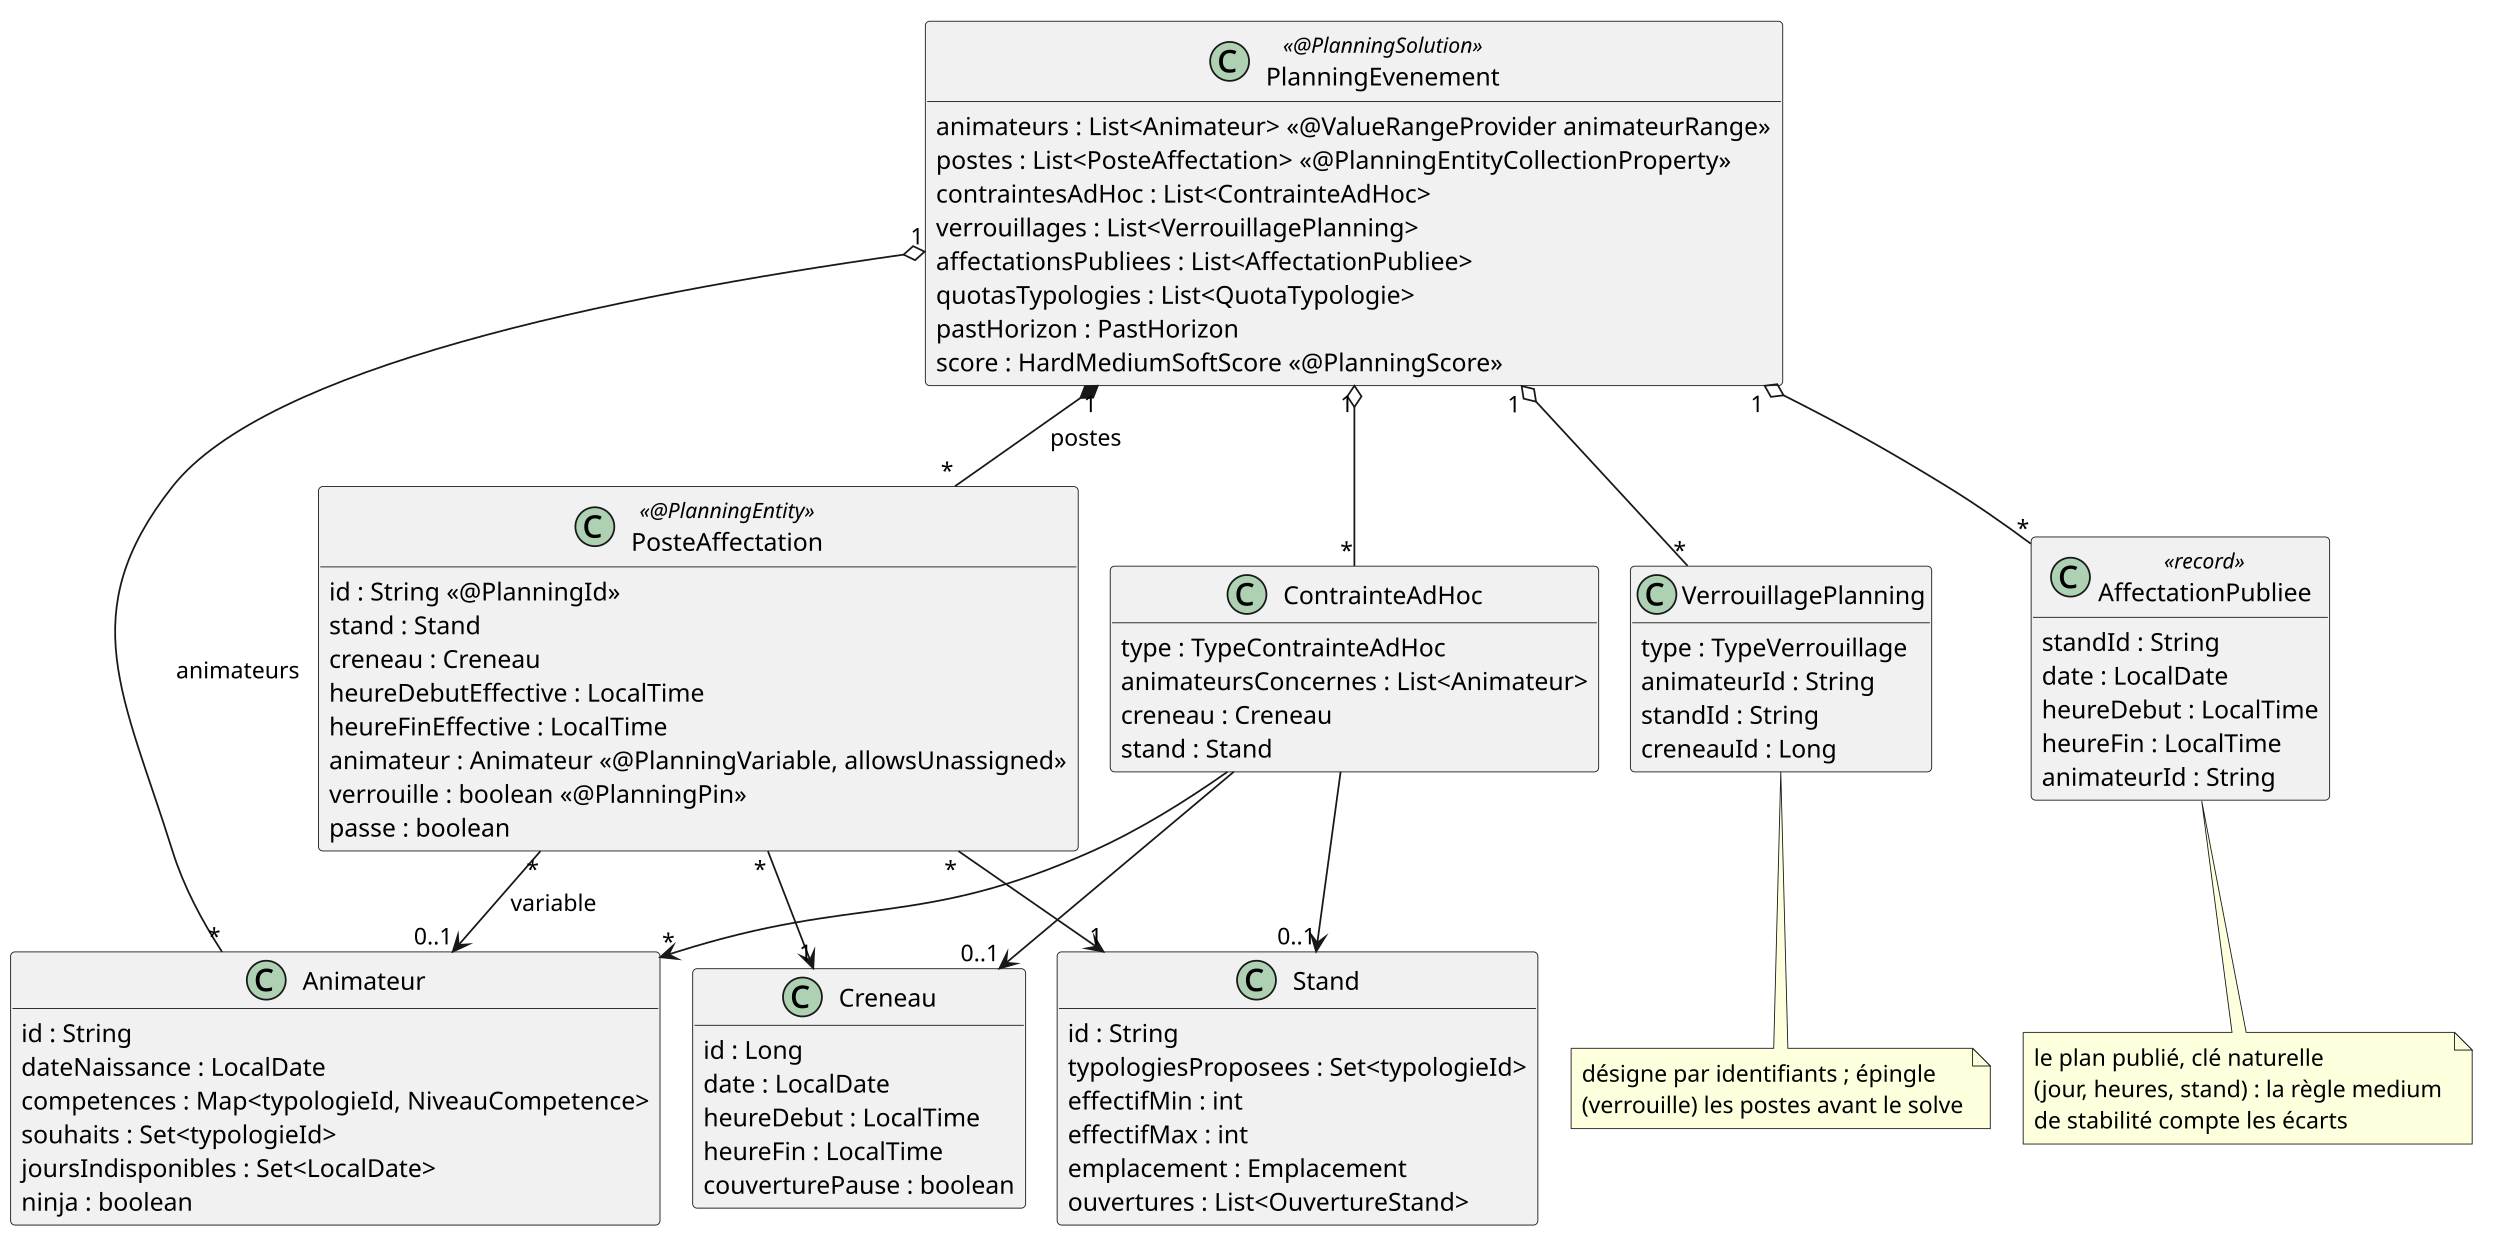
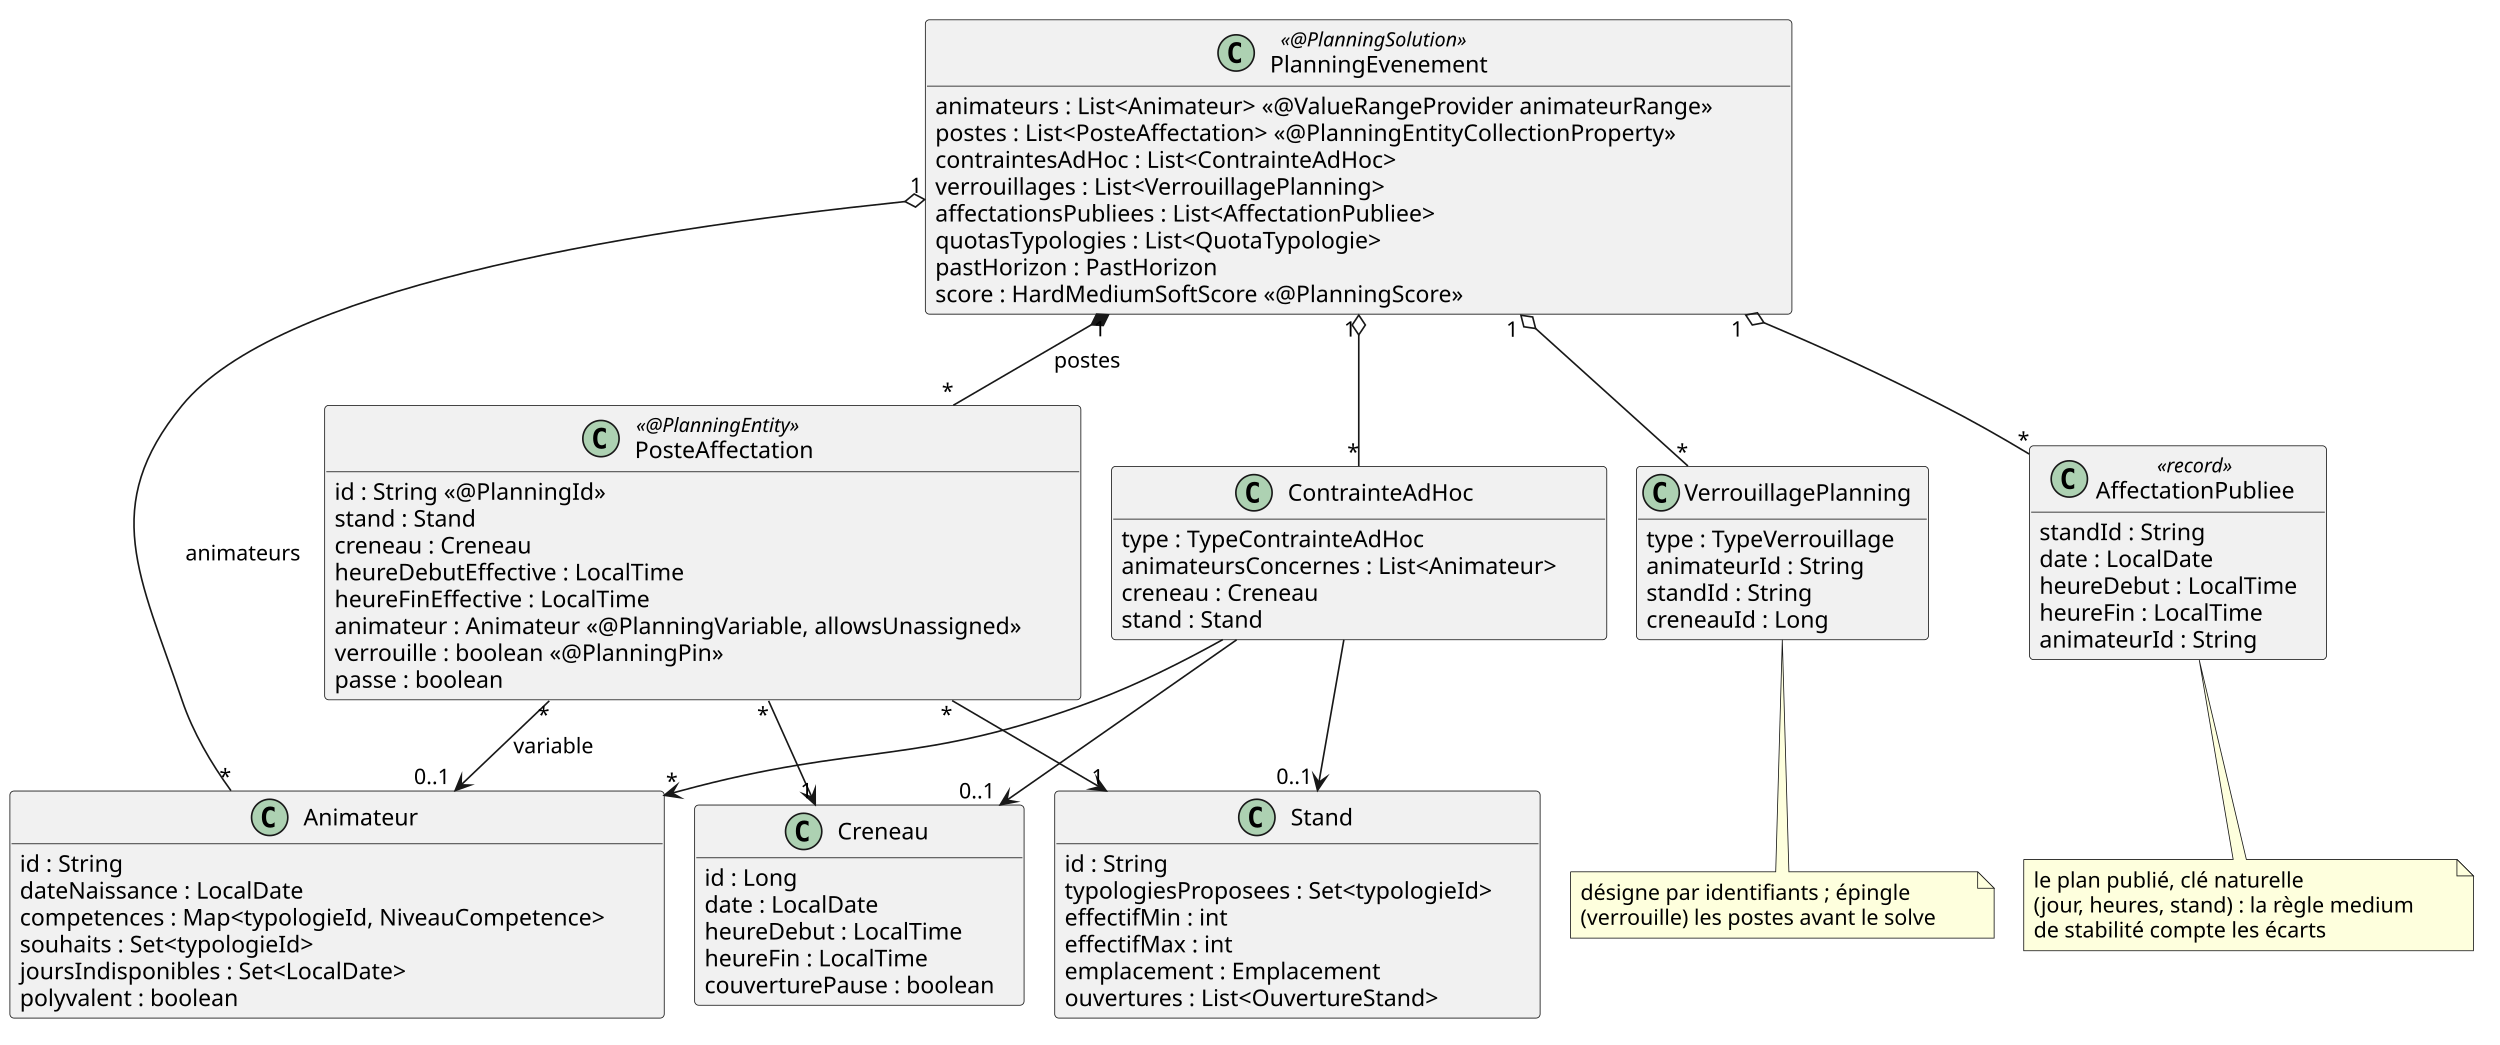
- <svg xmlns="http://www.w3.org/2000/svg" version="1.1" data-diagram-type="CLASS" style="width:1413px;height:708px;background:#FFFFFF;" width="1413px" height="708px" viewBox="0 0 1413 708" zoomAndPan="magnify" preserveAspectRatio="none" contentStyleType="text/css">
+ <svg xmlns="http://www.w3.org/2000/svg" version="1.1" data-diagram-type="CLASS" style="width:1517px;height:634px;background:#FFFFFF;" width="1517px" height="634px" viewBox="0 0 1517 634" zoomAndPan="magnify" preserveAspectRatio="none" contentStyleType="text/css">
  <defs />
  <g font-family="sans-serif" lengthAdjust="spacing">
    <g class="entity" data-qualified-name="PlanningEvenement" id="ent0001" data-source-line="12">
-       <rect x="523" y="12" width="484.596" height="205.955" fill="#F1F1F1" style="stroke:#181818;stroke-width:0.5;" rx="2.5" ry="2.5" />
-       <ellipse cx="694.975" cy="34.706" rx="11" ry="11" fill="#ADD1B2" style="stroke:#181818;stroke-width:1;" />
-       <path d="M695.085,29.987 Q694.163,29.987 693.429,30.3 Q692.71,30.612 692.21,31.206 Q691.71,31.784 691.429,32.659 Q691.163,33.534 691.163,34.628 Q691.163,36.065 691.6,37.112 Q692.054,38.159 692.897,38.706 Q693.757,39.253 695.069,39.253 Q695.85,39.253 696.538,39.128 Q697.241,38.987 698.241,38.675 L698.241,40.55 Q697.382,40.878 696.616,41.003 Q695.866,41.128 694.85,41.128 Q692.929,41.128 691.616,40.331 Q690.319,39.519 689.663,38.05 Q689.007,36.565 689.007,34.597 Q689.007,33.175 689.397,32.003 Q689.804,30.815 690.585,29.94 Q691.366,29.065 692.507,28.597 Q693.647,28.112 695.116,28.112 Q696.069,28.112 696.96,28.315 Q697.866,28.503 698.804,28.972 L697.975,30.753 Q697.194,30.378 696.538,30.19 Q695.882,29.987 695.085,29.987 Z " fill="#000" />
-       <text x="725.112" y="29.828" fill="#000" font-size="12" textLength="112.873" font-style="italic">«@PlanningSolution»</text>
-       <text x="715.475" y="48.31" fill="#000" font-size="14" textLength="132.145">PlanningEvenement</text>
-       <line x1="524" y1="57.412" x2="1006.596" y2="57.412" style="stroke:#181818;stroke-width:0.5;" />
-       <text x="529" y="76.378" fill="#000" font-size="14" textLength="472.596">animateurs : List&lt;Animateur&gt; «@ValueRangeProvider animateurRange»</text>
-       <text x="529" y="95.446" fill="#000" font-size="14" textLength="449.72">postes : List&lt;PosteAffectation&gt; «@PlanningEntityCollectionProperty»</text>
-       <text x="529" y="114.514" fill="#000" font-size="14" textLength="280.321">contraintesAdHoc : List&lt;ContrainteAdHoc&gt;</text>
-       <text x="529" y="133.582" fill="#000" font-size="14" textLength="273.643">verrouillages : List&lt;VerrouillagePlanning&gt;</text>
-       <text x="529" y="152.65" fill="#000" font-size="14" textLength="303.351">affectationsPubliees : List&lt;AffectationPubliee&gt;</text>
-       <text x="529" y="171.718" fill="#000" font-size="14" textLength="271.179">quotasTypologies : List&lt;QuotaTypologie&gt;</text>
-       <text x="529" y="190.785" fill="#000" font-size="14" textLength="171.219">pastHorizon : PastHorizon</text>
-       <text x="529" y="209.853" fill="#000" font-size="14" textLength="321.509">score : HardMediumSoftScore «@PlanningScore»</text>
+       <rect x="561.5" y="12" width="525.83" height="178.641" fill="#F1F1F1" style="stroke:#181818;stroke-width:0.5;" rx="2.5" ry="2.5" />
+       <ellipse cx="750.09" cy="32.133" rx="11" ry="11" fill="#ADD1B2" style="stroke:#181818;stroke-width:1;" />
+       <path d="M753.059,37.773 Q752.48,38.07 751.84,38.211 Q751.199,38.367 750.496,38.367 Q747.996,38.367 746.668,36.727 Q745.355,35.07 745.355,31.945 Q745.355,28.82 746.668,27.164 Q747.996,25.508 750.496,25.508 Q751.199,25.508 751.84,25.664 Q752.496,25.82 753.059,26.117 L753.059,28.836 Q752.434,28.258 751.84,27.992 Q751.246,27.711 750.621,27.711 Q749.277,27.711 748.59,28.789 Q747.902,29.852 747.902,31.945 Q747.902,34.039 748.59,35.117 Q749.277,36.18 750.621,36.18 Q751.246,36.18 751.84,35.914 Q752.434,35.633 753.059,35.055 L753.059,37.773 Z " fill="#000" />
+       <text x="777.035" y="28.139" fill="#000" font-size="12" textLength="127.26" font-style="italic">«@PlanningSolution»</text>
+       <text x="770.59" y="43.964" fill="#000" font-size="14" textLength="140.15">PlanningEvenement</text>
+       <line x1="562.5" y1="52.266" x2="1086.33" y2="52.266" style="stroke:#181818;stroke-width:0.5;" />
+       <text x="567.5" y="69.261" fill="#000" font-size="14" textLength="513.83">animateurs : List&lt;Animateur&gt; «@ValueRangeProvider animateurRange»</text>
+       <text x="567.5" y="85.558" fill="#000" font-size="14" textLength="488.53">postes : List&lt;PosteAffectation&gt; «@PlanningEntityCollectionProperty»</text>
+       <text x="567.5" y="101.854" fill="#000" font-size="14" textLength="305.081">contraintesAdHoc : List&lt;ContrainteAdHoc&gt;</text>
+       <text x="567.5" y="118.151" fill="#000" font-size="14" textLength="297.637">verrouillages : List&lt;VerrouillagePlanning&gt;</text>
+       <text x="567.5" y="134.448" fill="#000" font-size="14" textLength="330.818">affectationsPubliees : List&lt;AffectationPubliee&gt;</text>
+       <text x="567.5" y="150.745" fill="#000" font-size="14" textLength="295.326">quotasTypologies : List&lt;QuotaTypologie&gt;</text>
+       <text x="567.5" y="167.042" fill="#000" font-size="14" textLength="180.722">pastHorizon : PastHorizon</text>
+       <text x="567.5" y="183.339" fill="#000" font-size="14" textLength="344.066">score : HardMediumSoftScore «@PlanningScore»</text>
    </g>
    <g class="entity" data-qualified-name="PosteAffectation" id="ent0002" data-source-line="23">
-       <rect x="180" y="275" width="429.409" height="205.955" fill="#F1F1F1" style="stroke:#181818;stroke-width:0.5;" rx="2.5" ry="2.5" />
-       <ellipse cx="336.211" cy="297.706" rx="11" ry="11" fill="#ADD1B2" style="stroke:#181818;stroke-width:1;" />
-       <path d="M336.321,292.987 Q335.399,292.987 334.665,293.3 Q333.946,293.612 333.446,294.206 Q332.946,294.784 332.665,295.659 Q332.399,296.534 332.399,297.628 Q332.399,299.065 332.836,300.112 Q333.29,301.159 334.133,301.706 Q334.993,302.253 336.305,302.253 Q337.086,302.253 337.774,302.128 Q338.477,301.987 339.477,301.675 L339.477,303.55 Q338.618,303.878 337.852,304.003 Q337.102,304.128 336.086,304.128 Q334.165,304.128 332.852,303.331 Q331.555,302.519 330.899,301.05 Q330.243,299.565 330.243,297.597 Q330.243,296.175 330.633,295.003 Q331.04,293.815 331.821,292.94 Q332.602,292.065 333.743,291.597 Q334.883,291.112 336.352,291.112 Q337.305,291.112 338.196,291.315 Q339.102,291.503 340.04,291.972 L339.211,293.753 Q338.43,293.378 337.774,293.19 Q337.118,292.987 336.321,292.987 Z " fill="#000" />
-       <text x="361.448" y="292.828" fill="#000" font-size="12" textLength="99.013" font-style="italic">«@PlanningEntity»</text>
-       <text x="356.711" y="311.31" fill="#000" font-size="14" textLength="108.486">PosteAffectation</text>
-       <line x1="181" y1="320.412" x2="608.409" y2="320.412" style="stroke:#181818;stroke-width:0.5;" />
-       <text x="186" y="339.378" fill="#000" font-size="14" textLength="164.597">id : String «@PlanningId»</text>
-       <text x="186" y="358.446" fill="#000" font-size="14" textLength="85.764">stand : Stand</text>
-       <text x="186" y="377.514" fill="#000" font-size="14" textLength="120.064">creneau : Creneau</text>
-       <text x="186" y="396.582" fill="#000" font-size="14" textLength="212.421">heureDebutEffective : LocalTime</text>
-       <text x="186" y="415.65" fill="#000" font-size="14" textLength="191.519">heureFinEffective : LocalTime</text>
-       <text x="186" y="434.718" fill="#000" font-size="14" textLength="417.409">animateur : Animateur «@PlanningVariable, allowsUnassigned»</text>
-       <text x="186" y="453.785" fill="#000" font-size="14" textLength="236.347">verrouille : boolean «@PlanningPin»</text>
-       <text x="186" y="472.853" fill="#000" font-size="14" textLength="102.368">passe : boolean</text>
+       <rect x="197" y="246" width="458.858" height="178.641" fill="#F1F1F1" style="stroke:#181818;stroke-width:0.5;" rx="2.5" ry="2.5" />
+       <ellipse cx="364.662" cy="266.133" rx="11" ry="11" fill="#ADD1B2" style="stroke:#181818;stroke-width:1;" />
+       <path d="M367.63,271.773 Q367.052,272.07 366.412,272.211 Q365.771,272.367 365.068,272.367 Q362.568,272.367 361.24,270.727 Q359.927,269.07 359.927,265.945 Q359.927,262.82 361.24,261.164 Q362.568,259.508 365.068,259.508 Q365.771,259.508 366.412,259.664 Q367.068,259.82 367.63,260.117 L367.63,262.836 Q367.005,262.258 366.412,261.992 Q365.818,261.711 365.193,261.711 Q363.849,261.711 363.162,262.789 Q362.474,263.852 362.474,265.945 Q362.474,268.039 363.162,269.117 Q363.849,270.18 365.193,270.18 Q365.818,270.18 366.412,269.914 Q367.005,269.633 367.63,269.055 L367.63,271.773 Z " fill="#000" />
+       <text x="385.975" y="262.139" fill="#000" font-size="12" textLength="113.408" font-style="italic">«@PlanningEntity»</text>
+       <text x="385.162" y="277.964" fill="#000" font-size="14" textLength="115.035">PosteAffectation</text>
+       <line x1="198" y1="286.266" x2="654.858" y2="286.266" style="stroke:#181818;stroke-width:0.5;" />
+       <text x="203" y="303.261" fill="#000" font-size="14" textLength="177.078">id : String «@PlanningId»</text>
+       <text x="203" y="319.558" fill="#000" font-size="14" textLength="93.454">stand : Stand</text>
+       <text x="203" y="335.854" fill="#000" font-size="14" textLength="129.705">creneau : Creneau</text>
+       <text x="203" y="352.151" fill="#000" font-size="14" textLength="229.503">heureDebutEffective : LocalTime</text>
+       <text x="203" y="368.448" fill="#000" font-size="14" textLength="207.676">heureFinEffective : LocalTime</text>
+       <text x="203" y="384.745" fill="#000" font-size="14" textLength="446.858">animateur : Animateur «@PlanningVariable, allowsUnassigned»</text>
+       <text x="203" y="401.042" fill="#000" font-size="14" textLength="252.813">verrouille : boolean «@PlanningPin»</text>
+       <text x="203" y="417.339" fill="#000" font-size="14" textLength="110.257">passe : boolean</text>
    </g>
    <g class="entity" data-qualified-name="Animateur" id="ent0003" data-source-line="34">
-       <rect x="6" y="538" width="367.039" height="154.408" fill="#F1F1F1" style="stroke:#181818;stroke-width:0.5;" rx="2.5" ry="2.5" />
-       <ellipse cx="150.5" cy="554" rx="11" ry="11" fill="#ADD1B2" style="stroke:#181818;stroke-width:1;" />
-       <path d="M150.61,549.281 Q149.688,549.281 148.954,549.594 Q148.235,549.906 147.735,550.5 Q147.235,551.078 146.954,551.953 Q146.688,552.828 146.688,553.922 Q146.688,555.359 147.125,556.406 Q147.579,557.453 148.422,558 Q149.282,558.547 150.594,558.547 Q151.375,558.547 152.063,558.422 Q152.766,558.281 153.766,557.969 L153.766,559.844 Q152.907,560.172 152.141,560.297 Q151.391,560.422 150.375,560.422 Q148.454,560.422 147.141,559.625 Q145.844,558.813 145.188,557.344 Q144.532,555.859 144.532,553.891 Q144.532,552.469 144.922,551.297 Q145.329,550.109 146.11,549.234 Q146.891,548.359 148.032,547.891 Q149.172,547.406 150.641,547.406 Q151.594,547.406 152.485,547.609 Q153.391,547.797 154.329,548.266 L153.5,550.047 Q152.719,549.672 152.063,549.484 Q151.407,549.281 150.61,549.281 Z " fill="#000" />
-       <text x="171" y="559.432" fill="#000" font-size="14" textLength="69.538">Animateur</text>
-       <line x1="7" y1="570" x2="372.039" y2="570" style="stroke:#181818;stroke-width:0.5;" />
-       <text x="12" y="588.966" fill="#000" font-size="14" textLength="62.65">id : String</text>
-       <text x="12" y="608.034" fill="#000" font-size="14" textLength="172.101">dateNaissance : LocalDate</text>
-       <text x="12" y="627.102" fill="#000" font-size="14" textLength="355.039">competences : Map&lt;typologieId, NiveauCompetence&gt;</text>
-       <text x="12" y="646.17" fill="#000" font-size="14" textLength="178.219">souhaits : Set&lt;typologieId&gt;</text>
-       <text x="12" y="665.238" fill="#000" font-size="14" textLength="234.415">joursIndisponibles : Set&lt;LocalDate&gt;</text>
-       <text x="12" y="684.306" fill="#000" font-size="14" textLength="96.978">ninja : boolean</text>
+       <rect x="6" y="480" width="397.068" height="137.781" fill="#F1F1F1" style="stroke:#181818;stroke-width:0.5;" rx="2.5" ry="2.5" />
+       <ellipse cx="163.64" cy="496" rx="11" ry="11" fill="#ADD1B2" style="stroke:#181818;stroke-width:1;" />
+       <path d="M166.609,501.641 Q166.031,501.938 165.39,502.078 Q164.75,502.234 164.046,502.234 Q161.546,502.234 160.218,500.594 Q158.906,498.938 158.906,495.813 Q158.906,492.688 160.218,491.031 Q161.546,489.375 164.046,489.375 Q164.75,489.375 165.39,489.531 Q166.046,489.688 166.609,489.984 L166.609,492.703 Q165.984,492.125 165.39,491.859 Q164.796,491.578 164.171,491.578 Q162.828,491.578 162.14,492.656 Q161.453,493.719 161.453,495.813 Q161.453,497.906 162.14,498.984 Q162.828,500.047 164.171,500.047 Q164.796,500.047 165.39,499.781 Q165.984,499.5 166.609,498.922 L166.609,501.641 Z " fill="#000" />
+       <text x="184.14" y="500.847" fill="#000" font-size="14" textLength="73.288">Animateur</text>
+       <line x1="7" y1="512" x2="402.068" y2="512" style="stroke:#181818;stroke-width:0.5;" />
+       <text x="12" y="528.995" fill="#000" font-size="14" textLength="68.175">id : String</text>
+       <text x="12" y="545.292" fill="#000" font-size="14" textLength="186.471">dateNaissance : LocalDate</text>
+       <text x="12" y="561.589" fill="#000" font-size="14" textLength="385.068">competences : Map&lt;typologieId, NiveauCompetence&gt;</text>
+       <text x="12" y="577.886" fill="#000" font-size="14" textLength="197.012">souhaits : Set&lt;typologieId&gt;</text>
+       <text x="12" y="594.183" fill="#000" font-size="14" textLength="256.409">joursIndisponibles : Set&lt;LocalDate&gt;</text>
+       <text x="12" y="610.479" fill="#000" font-size="14" textLength="142.946">polyvalent : boolean</text>
    </g>
    <g class="entity" data-qualified-name="Stand" id="ent0004" data-source-line="43">
-       <rect x="597.5" y="538" width="271.699" height="154.408" fill="#F1F1F1" style="stroke:#181818;stroke-width:0.5;" rx="2.5" ry="2.5" />
-       <ellipse cx="710.172" cy="554" rx="11" ry="11" fill="#ADD1B2" style="stroke:#181818;stroke-width:1;" />
-       <path d="M710.281,549.281 Q709.359,549.281 708.625,549.594 Q707.906,549.906 707.406,550.5 Q706.906,551.078 706.625,551.953 Q706.359,552.828 706.359,553.922 Q706.359,555.359 706.797,556.406 Q707.25,557.453 708.093,558 Q708.953,558.547 710.265,558.547 Q711.047,558.547 711.734,558.422 Q712.437,558.281 713.437,557.969 L713.437,559.844 Q712.578,560.172 711.812,560.297 Q711.062,560.422 710.047,560.422 Q708.125,560.422 706.812,559.625 Q705.515,558.813 704.859,557.344 Q704.203,555.859 704.203,553.891 Q704.203,552.469 704.593,551.297 Q705,550.109 705.781,549.234 Q706.562,548.359 707.703,547.891 Q708.843,547.406 710.312,547.406 Q711.265,547.406 712.156,547.609 Q713.062,547.797 714,548.266 L713.172,550.047 Q712.39,549.672 711.734,549.484 Q711.078,549.281 710.281,549.281 Z " fill="#000" />
-       <text x="730.672" y="559.432" fill="#000" font-size="14" textLength="37.856">Stand</text>
-       <line x1="598.5" y1="570" x2="868.199" y2="570" style="stroke:#181818;stroke-width:0.5;" />
-       <text x="603.5" y="588.966" fill="#000" font-size="14" textLength="62.65">id : String</text>
-       <text x="603.5" y="608.034" fill="#000" font-size="14" textLength="259.699">typologiesProposees : Set&lt;typologieId&gt;</text>
-       <text x="603.5" y="627.102" fill="#000" font-size="14" textLength="98.938">effectifMin : int</text>
-       <text x="603.5" y="646.17" fill="#000" font-size="14" textLength="101.934">effectifMax : int</text>
-       <text x="603.5" y="665.238" fill="#000" font-size="14" textLength="191.659">emplacement : Emplacement</text>
-       <text x="603.5" y="684.306" fill="#000" font-size="14" textLength="227.373">ouvertures : List&lt;OuvertureStand&gt;</text>
+       <rect x="640" y="480" width="294.55" height="137.781" fill="#F1F1F1" style="stroke:#181818;stroke-width:0.5;" rx="2.5" ry="2.5" />
+       <ellipse cx="762.667" cy="496" rx="11" ry="11" fill="#ADD1B2" style="stroke:#181818;stroke-width:1;" />
+       <path d="M765.636,501.641 Q765.058,501.938 764.417,502.078 Q763.777,502.234 763.074,502.234 Q760.574,502.234 759.246,500.594 Q757.933,498.938 757.933,495.813 Q757.933,492.688 759.246,491.031 Q760.574,489.375 763.074,489.375 Q763.777,489.375 764.417,489.531 Q765.074,489.688 765.636,489.984 L765.636,492.703 Q765.011,492.125 764.417,491.859 Q763.824,491.578 763.199,491.578 Q761.855,491.578 761.167,492.656 Q760.48,493.719 760.48,495.813 Q760.48,497.906 761.167,498.984 Q761.855,500.047 763.199,500.047 Q763.824,500.047 764.417,499.781 Q765.011,499.5 765.636,498.922 L765.636,501.641 Z " fill="#000" />
+       <text x="783.167" y="500.847" fill="#000" font-size="14" textLength="40.715">Stand</text>
+       <line x1="641" y1="512" x2="933.55" y2="512" style="stroke:#181818;stroke-width:0.5;" />
+       <text x="646" y="528.995" fill="#000" font-size="14" textLength="68.175">id : String</text>
+       <text x="646" y="545.292" fill="#000" font-size="14" textLength="282.55">typologiesProposees : Set&lt;typologieId&gt;</text>
+       <text x="646" y="561.589" fill="#000" font-size="14" textLength="105.8">effectifMin : int</text>
+       <text x="646" y="577.886" fill="#000" font-size="14" textLength="109.901">effectifMax : int</text>
+       <text x="646" y="594.183" fill="#000" font-size="14" textLength="206.91">emplacement : Emplacement</text>
+       <text x="646" y="610.479" fill="#000" font-size="14" textLength="249.662">ouvertures : List&lt;OuvertureStand&gt;</text>
    </g>
    <g class="entity" data-qualified-name="Creneau" id="ent0005" data-source-line="52">
-       <rect x="391.5" y="547.5" width="188.189" height="135.34" fill="#F1F1F1" style="stroke:#181818;stroke-width:0.5;" rx="2.5" ry="2.5" />
-       <ellipse cx="453.555" cy="563.5" rx="11" ry="11" fill="#ADD1B2" style="stroke:#181818;stroke-width:1;" />
-       <path d="M453.664,558.781 Q452.742,558.781 452.008,559.094 Q451.289,559.406 450.789,560 Q450.289,560.578 450.008,561.453 Q449.742,562.328 449.742,563.422 Q449.742,564.859 450.18,565.906 Q450.633,566.953 451.477,567.5 Q452.336,568.047 453.649,568.047 Q454.43,568.047 455.117,567.922 Q455.82,567.781 456.82,567.469 L456.82,569.344 Q455.961,569.672 455.195,569.797 Q454.445,569.922 453.43,569.922 Q451.508,569.922 450.195,569.125 Q448.899,568.313 448.242,566.844 Q447.586,565.359 447.586,563.391 Q447.586,561.969 447.977,560.797 Q448.383,559.609 449.164,558.734 Q449.945,557.859 451.086,557.391 Q452.227,556.906 453.695,556.906 Q454.649,556.906 455.539,557.109 Q456.445,557.297 457.383,557.766 L456.555,559.547 Q455.774,559.172 455.117,558.984 Q454.461,558.781 453.664,558.781 Z " fill="#000" />
-       <text x="474.055" y="568.932" fill="#000" font-size="14" textLength="55.58">Creneau</text>
-       <line x1="392.5" y1="579.5" x2="578.689" y2="579.5" style="stroke:#181818;stroke-width:0.5;" />
-       <text x="397.5" y="598.466" fill="#000" font-size="14" textLength="56.322">id : Long</text>
-       <text x="397.5" y="617.534" fill="#000" font-size="14" textLength="105.462">date : LocalDate</text>
-       <text x="397.5" y="636.602" fill="#000" font-size="14" textLength="156.715">heureDebut : LocalTime</text>
-       <text x="397.5" y="655.67" fill="#000" font-size="14" textLength="135.813">heureFin : LocalTime</text>
-       <text x="397.5" y="674.738" fill="#000" font-size="14" textLength="176.189">couverturePause : boolean</text>
+       <rect x="421.5" y="488.5" width="199.913" height="121.484" fill="#F1F1F1" style="stroke:#181818;stroke-width:0.5;" rx="2.5" ry="2.5" />
+       <ellipse cx="487.665" cy="504.5" rx="11" ry="11" fill="#ADD1B2" style="stroke:#181818;stroke-width:1;" />
+       <path d="M490.634,510.141 Q490.056,510.438 489.415,510.578 Q488.774,510.734 488.071,510.734 Q485.571,510.734 484.243,509.094 Q482.931,507.438 482.931,504.313 Q482.931,501.188 484.243,499.531 Q485.571,497.875 488.071,497.875 Q488.774,497.875 489.415,498.031 Q490.071,498.188 490.634,498.484 L490.634,501.203 Q490.009,500.625 489.415,500.359 Q488.821,500.078 488.196,500.078 Q486.853,500.078 486.165,501.156 Q485.478,502.219 485.478,504.313 Q485.478,506.406 486.165,507.484 Q486.853,508.547 488.196,508.547 Q488.821,508.547 489.415,508.281 Q490.009,508 490.634,507.422 L490.634,510.141 Z " fill="#000" />
+       <text x="508.165" y="509.347" fill="#000" font-size="14" textLength="59.083">Creneau</text>
+       <line x1="422.5" y1="520.5" x2="620.413" y2="520.5" style="stroke:#181818;stroke-width:0.5;" />
+       <text x="427.5" y="537.495" fill="#000" font-size="14" textLength="60.519">id : Long</text>
+       <text x="427.5" y="553.792" fill="#000" font-size="14" textLength="115.179">date : LocalDate</text>
+       <text x="427.5" y="570.089" fill="#000" font-size="14" textLength="168.212">heureDebut : LocalTime</text>
+       <text x="427.5" y="586.386" fill="#000" font-size="14" textLength="146.385">heureFin : LocalTime</text>
+       <text x="427.5" y="602.683" fill="#000" font-size="14" textLength="187.913">couverturePause : boolean</text>
    </g>
    <g class="entity" data-qualified-name="ContrainteAdHoc" id="ent0006" data-source-line="60">
-       <rect x="627.5" y="320" width="276.067" height="116.272" fill="#F1F1F1" style="stroke:#181818;stroke-width:0.5;" rx="2.5" ry="2.5" />
-       <ellipse cx="704.787" cy="336" rx="11" ry="11" fill="#ADD1B2" style="stroke:#181818;stroke-width:1;" />
-       <path d="M704.896,331.281 Q703.974,331.281 703.24,331.594 Q702.521,331.906 702.021,332.5 Q701.521,333.078 701.24,333.953 Q700.974,334.828 700.974,335.922 Q700.974,337.359 701.412,338.406 Q701.865,339.453 702.709,340 Q703.568,340.547 704.88,340.547 Q705.662,340.547 706.349,340.422 Q707.052,340.281 708.052,339.969 L708.052,341.844 Q707.193,342.172 706.427,342.297 Q705.677,342.422 704.662,342.422 Q702.74,342.422 701.427,341.625 Q700.13,340.813 699.474,339.344 Q698.818,337.859 698.818,335.891 Q698.818,334.469 699.209,333.297 Q699.615,332.109 700.396,331.234 Q701.177,330.359 702.318,329.891 Q703.459,329.406 704.927,329.406 Q705.88,329.406 706.771,329.609 Q707.677,329.797 708.615,330.266 L707.787,332.047 Q707.005,331.672 706.349,331.484 Q705.693,331.281 704.896,331.281 Z " fill="#000" />
-       <text x="725.287" y="341.432" fill="#000" font-size="14" textLength="112.994">ContrainteAdHoc</text>
-       <line x1="628.5" y1="352" x2="902.567" y2="352" style="stroke:#181818;stroke-width:0.5;" />
-       <text x="633.5" y="370.966" fill="#000" font-size="14" textLength="184.155">type : TypeContrainteAdHoc</text>
-       <text x="633.5" y="390.034" fill="#000" font-size="14" textLength="264.067">animateursConcernes : List&lt;Animateur&gt;</text>
-       <text x="633.5" y="409.102" fill="#000" font-size="14" textLength="120.064">creneau : Creneau</text>
-       <text x="633.5" y="428.17" fill="#000" font-size="14" textLength="85.764">stand : Stand</text>
+       <rect x="674.5" y="283" width="300.483" height="105.188" fill="#F1F1F1" style="stroke:#181818;stroke-width:0.5;" rx="2.5" ry="2.5" />
+       <ellipse cx="760.913" cy="299" rx="11" ry="11" fill="#ADD1B2" style="stroke:#181818;stroke-width:1;" />
+       <path d="M763.882,304.641 Q763.304,304.938 762.663,305.078 Q762.022,305.234 761.319,305.234 Q758.819,305.234 757.491,303.594 Q756.179,301.938 756.179,298.813 Q756.179,295.688 757.491,294.031 Q758.819,292.375 761.319,292.375 Q762.022,292.375 762.663,292.531 Q763.319,292.688 763.882,292.984 L763.882,295.703 Q763.257,295.125 762.663,294.859 Q762.069,294.578 761.444,294.578 Q760.101,294.578 759.413,295.656 Q758.726,296.719 758.726,298.813 Q758.726,300.906 759.413,301.984 Q760.101,303.047 761.444,303.047 Q762.069,303.047 762.663,302.781 Q763.257,302.5 763.882,301.922 L763.882,304.641 Z " fill="#000" />
+       <text x="781.413" y="303.847" fill="#000" font-size="14" textLength="119.157">ContrainteAdHoc</text>
+       <line x1="675.5" y1="315" x2="973.983" y2="315" style="stroke:#181818;stroke-width:0.5;" />
+       <text x="680.5" y="331.995" fill="#000" font-size="14" textLength="198.386">type : TypeContrainteAdHoc</text>
+       <text x="680.5" y="348.292" fill="#000" font-size="14" textLength="288.483">animateursConcernes : List&lt;Animateur&gt;</text>
+       <text x="680.5" y="364.589" fill="#000" font-size="14" textLength="129.705">creneau : Creneau</text>
+       <text x="680.5" y="380.886" fill="#000" font-size="14" textLength="93.454">stand : Stand</text>
    </g>
    <g class="entity" data-qualified-name="VerrouillagePlanning" id="ent0007" data-source-line="67">
-       <rect x="921.5" y="320" width="170.291" height="116.272" fill="#F1F1F1" style="stroke:#181818;stroke-width:0.5;" rx="2.5" ry="2.5" />
-       <ellipse cx="936.5" cy="336" rx="11" ry="11" fill="#ADD1B2" style="stroke:#181818;stroke-width:1;" />
-       <path d="M936.609,331.281 Q935.688,331.281 934.953,331.594 Q934.234,331.906 933.734,332.5 Q933.234,333.078 932.953,333.953 Q932.688,334.828 932.688,335.922 Q932.688,337.359 933.125,338.406 Q933.578,339.453 934.422,340 Q935.281,340.547 936.594,340.547 Q937.375,340.547 938.063,340.422 Q938.766,340.281 939.766,339.969 L939.766,341.844 Q938.906,342.172 938.141,342.297 Q937.391,342.422 936.375,342.422 Q934.453,342.422 933.141,341.625 Q931.844,340.813 931.188,339.344 Q930.531,337.859 930.531,335.891 Q930.531,334.469 930.922,333.297 Q931.328,332.109 932.109,331.234 Q932.891,330.359 934.031,329.891 Q935.172,329.406 936.641,329.406 Q937.594,329.406 938.484,329.609 Q939.391,329.797 940.328,330.266 L939.5,332.047 Q938.719,331.672 938.063,331.484 Q937.406,331.281 936.609,331.281 Z " fill="#000" />
-       <text x="950.5" y="341.432" fill="#000" font-size="14" textLength="138.291">VerrouillagePlanning</text>
-       <line x1="922.5" y1="352" x2="1090.791" y2="352" style="stroke:#181818;stroke-width:0.5;" />
-       <text x="927.5" y="370.966" fill="#000" font-size="14" textLength="151.339">type : TypeVerrouillage</text>
-       <text x="927.5" y="390.034" fill="#000" font-size="14" textLength="132.23">animateurId : String</text>
-       <text x="927.5" y="409.102" fill="#000" font-size="14" textLength="100.66">standId : String</text>
-       <text x="927.5" y="428.17" fill="#000" font-size="14" textLength="110.908">creneauId : Long</text>
+       <rect x="993" y="283" width="177.195" height="105.188" fill="#F1F1F1" style="stroke:#181818;stroke-width:0.5;" rx="2.5" ry="2.5" />
+       <ellipse cx="1008" cy="299" rx="11" ry="11" fill="#ADD1B2" style="stroke:#181818;stroke-width:1;" />
+       <path d="M1010.969,304.641 Q1010.391,304.938 1009.75,305.078 Q1009.109,305.234 1008.406,305.234 Q1005.906,305.234 1004.578,303.594 Q1003.266,301.938 1003.266,298.813 Q1003.266,295.688 1004.578,294.031 Q1005.906,292.375 1008.406,292.375 Q1009.109,292.375 1009.75,292.531 Q1010.406,292.688 1010.969,292.984 L1010.969,295.703 Q1010.344,295.125 1009.75,294.859 Q1009.156,294.578 1008.531,294.578 Q1007.188,294.578 1006.5,295.656 Q1005.813,296.719 1005.813,298.813 Q1005.813,300.906 1006.5,301.984 Q1007.188,303.047 1008.531,303.047 Q1009.156,303.047 1009.75,302.781 Q1010.344,302.5 1010.969,301.922 L1010.969,304.641 Z " fill="#000" />
+       <text x="1022" y="303.847" fill="#000" font-size="14" textLength="145.195">VerrouillagePlanning</text>
+       <line x1="994" y1="315" x2="1169.195" y2="315" style="stroke:#181818;stroke-width:0.5;" />
+       <text x="999" y="331.995" fill="#000" font-size="14" textLength="164.117">type : TypeVerrouillage</text>
+       <text x="999" y="348.292" fill="#000" font-size="14" textLength="140.704">animateurId : String</text>
+       <text x="999" y="364.589" fill="#000" font-size="14" textLength="107.536">standId : String</text>
+       <text x="999" y="380.886" fill="#000" font-size="14" textLength="117.763">creneauId : Long</text>
    </g>
    <g class="entity" data-qualified-name="AffectationPubliee" id="ent0008" data-source-line="74">
-       <rect x="1148" y="303.5" width="168.715" height="148.752" fill="#F1F1F1" style="stroke:#181818;stroke-width:0.5;" rx="2.5" ry="2.5" />
-       <ellipse cx="1170.235" cy="326.206" rx="11" ry="11" fill="#ADD1B2" style="stroke:#181818;stroke-width:1;" />
-       <path d="M1170.344,321.487 Q1169.423,321.487 1168.688,321.8 Q1167.969,322.112 1167.469,322.706 Q1166.969,323.284 1166.688,324.159 Q1166.423,325.034 1166.423,326.128 Q1166.423,327.565 1166.86,328.612 Q1167.313,329.659 1168.157,330.206 Q1169.016,330.753 1170.329,330.753 Q1171.11,330.753 1171.798,330.628 Q1172.501,330.487 1173.501,330.175 L1173.501,332.05 Q1172.641,332.378 1171.876,332.503 Q1171.126,332.628 1170.11,332.628 Q1168.188,332.628 1166.876,331.831 Q1165.579,331.019 1164.923,329.55 Q1164.266,328.065 1164.266,326.097 Q1164.266,324.675 1164.657,323.503 Q1165.063,322.315 1165.844,321.44 Q1166.626,320.565 1167.766,320.097 Q1168.907,319.612 1170.376,319.612 Q1171.329,319.612 1172.219,319.815 Q1173.126,320.003 1174.063,320.472 L1173.235,322.253 Q1172.454,321.878 1171.798,321.69 Q1171.141,321.487 1170.344,321.487 Z " fill="#000" />
-       <text x="1223.097" y="321.328" fill="#000" font-size="12" textLength="46.128" font-style="italic">«record»</text>
-       <text x="1185.843" y="339.81" fill="#000" font-size="14" textLength="120.638">AffectationPubliee</text>
-       <line x1="1149" y1="348.912" x2="1315.715" y2="348.912" style="stroke:#181818;stroke-width:0.5;" />
-       <text x="1154" y="367.878" fill="#000" font-size="14" textLength="100.66">standId : String</text>
-       <text x="1154" y="386.946" fill="#000" font-size="14" textLength="105.462">date : LocalDate</text>
-       <text x="1154" y="406.014" fill="#000" font-size="14" textLength="156.715">heureDebut : LocalTime</text>
-       <text x="1154" y="425.082" fill="#000" font-size="14" textLength="135.813">heureFin : LocalTime</text>
-       <text x="1154" y="444.15" fill="#000" font-size="14" textLength="132.23">animateurId : String</text>
+       <rect x="1231.5" y="270.5" width="180.212" height="129.75" fill="#F1F1F1" style="stroke:#181818;stroke-width:0.5;" rx="2.5" ry="2.5" />
+       <ellipse cx="1255.668" cy="290.633" rx="11" ry="11" fill="#ADD1B2" style="stroke:#181818;stroke-width:1;" />
+       <path d="M1258.637,296.273 Q1258.058,296.57 1257.418,296.711 Q1256.777,296.867 1256.074,296.867 Q1253.574,296.867 1252.246,295.227 Q1250.933,293.57 1250.933,290.445 Q1250.933,287.32 1252.246,285.664 Q1253.574,284.008 1256.074,284.008 Q1256.777,284.008 1257.418,284.164 Q1258.074,284.32 1258.637,284.617 L1258.637,287.336 Q1258.012,286.758 1257.418,286.492 Q1256.824,286.211 1256.199,286.211 Q1254.855,286.211 1254.168,287.289 Q1253.48,288.352 1253.48,290.445 Q1253.48,292.539 1254.168,293.617 Q1254.855,294.68 1256.199,294.68 Q1256.824,294.68 1257.418,294.414 Q1258.012,294.133 1258.637,293.555 L1258.637,296.273 Z " fill="#000" />
+       <text x="1308.879" y="286.639" fill="#000" font-size="12" textLength="53.49" font-style="italic">«record»</text>
+       <text x="1271.705" y="302.464" fill="#000" font-size="14" textLength="127.839">AffectationPubliee</text>
+       <line x1="1232.5" y1="310.766" x2="1410.712" y2="310.766" style="stroke:#181818;stroke-width:0.5;" />
+       <text x="1237.5" y="327.761" fill="#000" font-size="14" textLength="107.536">standId : String</text>
+       <text x="1237.5" y="344.058" fill="#000" font-size="14" textLength="115.179">date : LocalDate</text>
+       <text x="1237.5" y="360.354" fill="#000" font-size="14" textLength="168.212">heureDebut : LocalTime</text>
+       <text x="1237.5" y="376.651" fill="#000" font-size="14" textLength="146.385">heureFin : LocalTime</text>
+       <text x="1237.5" y="392.948" fill="#000" font-size="14" textLength="140.704">animateurId : String</text>
    </g>
    <g class="entity" data-qualified-name="GMN20" id="ent0021" data-source-line="95">
-       <path d="M888,592.5 L888,637.912 A0,0 0 0 0 888,637.912 L1124.904,637.912 A0,0 0 0 0 1124.904,637.912 L1124.904,602.5 L1114.904,592.5 L1010.5,592.5 L1006.5,436.187 L1002.5,592.5 L888,592.5 A0,0 0 0 0 888,592.5" style="stroke:#181818;stroke-width:0.5;" fill="#FEFFDD" />
-       <path d="M1114.904,592.5 L1114.904,602.5 L1124.904,602.5 L1114.904,592.5" style="stroke:#181818;stroke-width:0.5;" fill="#FEFFDD" />
-       <text x="894" y="611.397" fill="#000" font-size="13" textLength="200.161">désigne par identifiants ; épingle</text>
-       <text x="894" y="629.103" fill="#000" font-size="13" textLength="215.904">(verrouille) les postes avant le solve</text>
+       <path d="M953,529 L953,569.266 A0,0 0 0 0 953,569.266 L1210.044,569.266 A0,0 0 0 0 1210.044,569.266 L1210.044,539 L1200.044,529 L1085.5,529 L1081.5,388.239 L1077.5,529 L953,529 A0,0 0 0 0 953,529" style="stroke:#181818;stroke-width:0.5;" fill="#FEFFDD" />
+       <path d="M1200.044,529 L1200.044,539 L1210.044,539 L1200.044,529" style="stroke:#181818;stroke-width:0.5;" fill="#FEFFDD" />
+       <text x="959" y="546.067" fill="#000" font-size="13" textLength="214.633">désigne par identifiants ; épingle</text>
+       <text x="959" y="561.2" fill="#000" font-size="13" textLength="236.044">(verrouille) les postes avant le solve</text>
    </g>
    <g class="entity" data-qualified-name="GMN23" id="ent0024" data-source-line="99">
-       <path d="M1143.5,583.5 L1143.5,646.618 A0,0 0 0 0 1143.5,646.618 L1397.278,646.618 A0,0 0 0 0 1397.278,646.618 L1397.278,593.5 L1387.278,583.5 L1269.533,583.5 L1244.419,452.711 L1261.533,583.5 L1143.5,583.5 A0,0 0 0 0 1143.5,583.5" style="stroke:#181818;stroke-width:0.5;" fill="#FEFFDD" />
-       <path d="M1387.278,583.5 L1387.278,593.5 L1397.278,593.5 L1387.278,583.5" style="stroke:#181818;stroke-width:0.5;" fill="#FEFFDD" />
-       <text x="1149.5" y="602.397" fill="#000" font-size="13" textLength="164.151">le plan publié, clé naturelle</text>
-       <text x="1149.5" y="620.103" fill="#000" font-size="13" textLength="232.778">(jour, heures, stand) : la règle medium</text>
-       <text x="1149.5" y="637.809" fill="#000" font-size="13" textLength="177.489">de stabilité compte les écarts</text>
+       <path d="M1228,521.5 L1228,576.898 A0,0 0 0 0 1228,576.898 L1500.862,576.898 A0,0 0 0 0 1500.862,576.898 L1500.862,531.5 L1490.862,521.5 L1363.087,521.5 L1334.518,400.531 L1355.087,521.5 L1228,521.5 A0,0 0 0 0 1228,521.5" style="stroke:#181818;stroke-width:0.5;" fill="#FEFFDD" />
+       <path d="M1490.862,521.5 L1490.862,531.5 L1500.862,531.5 L1490.862,521.5" style="stroke:#181818;stroke-width:0.5;" fill="#FEFFDD" />
+       <text x="1234" y="538.567" fill="#000" font-size="13" textLength="177.169">le plan publié, clé naturelle</text>
+       <text x="1234" y="553.7" fill="#000" font-size="13" textLength="251.862">(jour, heures, stand) : la règle medium</text>
+       <text x="1234" y="568.833" fill="#000" font-size="13" textLength="192.62">de stabilité compte les écarts</text>
    </g>
    <g class="link" data-entity-1="ent0001" data-entity-2="ent0002" id="lnk9" data-link-type="composition">
-       <polygon points="620.468,218.031,613.259,218.212,610.653,224.935,617.862,224.755,620.468,218.031" fill="#181818" style="stroke:#181818;stroke-width:1;stroke-linejoin:miter;stroke-miterlimit:10;" />
-       <path d="M610.653,224.935 C584.131,243.594 566.264,256.163 539.736,274.826" style="stroke:#181818;stroke-width:1;" fill="none" />
-       <text x="593.5" y="251.897" fill="#000" font-size="13" textLength="40.339">postes</text>
-       <text x="531.736" y="270.723" fill="#000" font-size="13">*</text>
-       <text x="612.468" y="232.928" fill="#000" font-size="13">1</text>
+       <polygon points="672.614,191.037,665.416,190.603,662.247,197.08,669.445,197.514,672.614,191.037" fill="#181818" style="stroke:#181818;stroke-width:1;stroke-linejoin:miter;stroke-miterlimit:10;" />
+       <path d="M662.247,197.08 C631.398,215.062 609.314,227.935 578.463,245.919" style="stroke:#181818;stroke-width:1;" fill="none" />
+       <text x="639.5" y="223.067" fill="#000" font-size="13" textLength="42.847">postes</text>
+       <text x="571.463" y="241.985" fill="#000" font-size="13">*</text>
+       <text x="663.614" y="204.104" fill="#000" font-size="13">1</text>
    </g>
    <g class="link" data-entity-1="ent0001" data-entity-2="ent0003" id="lnk10" data-link-type="aggregation">
-       <polygon points="522.589,142.243,516.088,139.122,510.706,143.921,517.207,147.043,522.589,142.243" fill="none" style="stroke:#181818;stroke-width:1;stroke-linejoin:miter;stroke-miterlimit:10;" />
-       <path d="M510.706,143.921 C342.111,167.725 150.519,207.88 97.5,275 C40.749,346.845 70.218,393.604 97.5,481 C103.691,500.833 113.99,520.313 125.505,537.987" style="stroke:#181818;stroke-width:1;" fill="none" />
-       <text x="99.5" y="383.397" fill="#000" font-size="13" textLength="69.784">animateurs</text>
-       <text x="117.505" y="533.884" fill="#000" font-size="13">*</text>
-       <text x="514.589" y="138.14" fill="#000" font-size="13">1</text>
+       <polygon points="561.092,121.061,554.708,117.707,549.157,122.309,555.541,125.663,561.092,121.061" fill="none" style="stroke:#181818;stroke-width:1;stroke-linejoin:miter;stroke-miterlimit:10;" />
+       <path d="M549.157,122.309 C370.035,141.05 167.531,176.367 110.5,246 C60.092,307.547 85.001,349.642 110.5,425 C117.047,444.348 127.991,463.049 140.145,479.782" style="stroke:#181818;stroke-width:1;" fill="none" />
+       <text x="112.5" y="340.067" fill="#000" font-size="13" textLength="73.899">animateurs</text>
+       <text x="133.145" y="475.848" fill="#000" font-size="13">*</text>
+       <text x="552.092" y="117.127" fill="#000" font-size="13">1</text>
    </g>
    <g class="link" data-entity-1="ent0001" data-entity-2="ent0006" id="lnk11" data-link-type="aggregation">
-       <polygon points="765.5,218.031,761.5,224.031,765.5,230.031,769.5,224.031,765.5,218.031" fill="none" style="stroke:#181818;stroke-width:1;stroke-linejoin:miter;stroke-miterlimit:10;" />
-       <path d="M765.5,230.031 C765.5,264.631 765.5,290.037 765.5,319.867" style="stroke:#181818;stroke-width:1;" fill="none" />
-       <text x="757.5" y="315.764" fill="#000" font-size="13">*</text>
-       <text x="757.5" y="232.928" fill="#000" font-size="13">1</text>
+       <polygon points="824.5,191.202,820.5,197.202,824.5,203.202,828.5,197.202,824.5,191.202" fill="none" style="stroke:#181818;stroke-width:1;stroke-linejoin:miter;stroke-miterlimit:10;" />
+       <path d="M824.5,203.202 C824.5,234.159 824.5,255.865 824.5,282.806" style="stroke:#181818;stroke-width:1;" fill="none" />
+       <text x="817.5" y="278.873" fill="#000" font-size="13">*</text>
+       <text x="815.5" y="204.269" fill="#000" font-size="13">1</text>
    </g>
    <g class="link" data-entity-1="ent0001" data-entity-2="ent0007" id="lnk12" data-link-type="aggregation">
-       <polygon points="860.021,218.189,861.157,225.31,868.167,227.001,867.031,219.88,860.021,218.189" fill="none" style="stroke:#181818;stroke-width:1;stroke-linejoin:miter;stroke-miterlimit:10;" />
-       <path d="M868.167,227.001 C885.622,245.887 895.543,256.63 912.5,275 C925.894,289.51 940.351,305.19 953.817,319.801" style="stroke:#181818;stroke-width:1;" fill="none" />
-       <text x="945.817" y="315.698" fill="#000" font-size="13">*</text>
-       <text x="852.021" y="233.086" fill="#000" font-size="13">1</text>
+       <polygon points="922.892,191.292,924.666,198.281,931.8,199.332,930.026,192.342,922.892,191.292" fill="none" style="stroke:#181818;stroke-width:1;stroke-linejoin:miter;stroke-miterlimit:10;" />
+       <path d="M931.8,199.332 C951.855,217.433 963.904,228.309 983.5,246 C996.688,257.906 1010.872,270.714 1024.241,282.786" style="stroke:#181818;stroke-width:1;" fill="none" />
+       <text x="1017.241" y="278.853" fill="#000" font-size="13">*</text>
+       <text x="913.892" y="204.359" fill="#000" font-size="13">1</text>
    </g>
    <g class="link" data-entity-1="ent0001" data-entity-2="ent0008" id="lnk13" data-link-type="aggregation">
-       <polygon points="997.366,218.032,1000.92,224.306,1008.078,223.439,1004.525,217.165,997.366,218.032" fill="none" style="stroke:#181818;stroke-width:1;stroke-linejoin:miter;stroke-miterlimit:10;" />
-       <path d="M1008.078,223.439 C1043.299,241.219 1067.992,255.046 1100.5,275 C1116.297,284.696 1132.445,295.919 1147.782,307.3" style="stroke:#181818;stroke-width:1;" fill="none" />
-       <text x="1139.782" y="303.197" fill="#000" font-size="13">*</text>
-       <text x="989.366" y="232.929" fill="#000" font-size="13">1</text>
+       <polygon points="1059.321,191.164,1063.287,197.187,1070.372,195.842,1066.406,189.82,1059.321,191.164" fill="none" style="stroke:#181818;stroke-width:1;stroke-linejoin:miter;stroke-miterlimit:10;" />
+       <path d="M1070.372,195.842 C1110.655,212.897 1140.653,226.792 1178.5,246 C1195.943,254.853 1214.051,265.134 1231.281,275.489" style="stroke:#181818;stroke-width:1;" fill="none" />
+       <text x="1224.281" y="271.556" fill="#000" font-size="13">*</text>
+       <text x="1050.321" y="204.231" fill="#000" font-size="13">1</text>
    </g>
    <g class="link" data-entity-1="ent0002" data-entity-2="ent0004" id="lnk14" data-link-type="dependency">
-       <polygon points="623.687,537.876,618.569,529.461,619.578,535.027,614.012,536.036,623.687,537.876" fill="#181818" style="stroke:#181818;stroke-width:1;stroke-linejoin:miter;stroke-miterlimit:10;" />
-       <path d="M541.711,481.049 C569.229,500.125 593.435,516.904 619.578,535.027" style="stroke:#181818;stroke-width:1;" fill="none" />
-       <text x="615.687" y="533.773" fill="#000" font-size="13">1</text>
-       <text x="533.711" y="495.946" fill="#000" font-size="13">*</text>
+       <polygon points="671.32,479.934,665.577,471.933,667.006,477.406,661.533,478.835,671.32,479.934" fill="#181818" style="stroke:#181818;stroke-width:1;stroke-linejoin:miter;stroke-miterlimit:10;" />
+       <path d="M577.766,425.123 C609.045,443.448 637.213,459.951 667.006,477.406" style="stroke:#181818;stroke-width:1;" fill="none" />
+       <text x="662.32" y="476" fill="#000" font-size="13">1</text>
+       <text x="570.766" y="438.19" fill="#000" font-size="13">*</text>
    </g>
    <g class="link" data-entity-1="ent0002" data-entity-2="ent0005" id="lnk15" data-link-type="dependency">
-       <polygon points="459.655,547.258,460.135,537.421,457.85,542.596,452.675,540.31,459.655,547.258" fill="#181818" style="stroke:#181818;stroke-width:1;stroke-linejoin:miter;stroke-miterlimit:10;" />
-       <path d="M434.017,481.049 C442.699,503.469 449.871,521.99 457.85,542.596" style="stroke:#181818;stroke-width:1;" fill="none" />
-       <text x="451.655" y="543.155" fill="#000" font-size="13">1</text>
-       <text x="426.017" y="495.946" fill="#000" font-size="13">*</text>
+       <polygon points="494.682,488.296,494.644,478.447,492.634,483.735,487.346,481.725,494.682,488.296" fill="#181818" style="stroke:#181818;stroke-width:1;stroke-linejoin:miter;stroke-miterlimit:10;" />
+       <path d="M466.376,425.276 C475.922,446.528 483.841,464.159 492.634,483.735" style="stroke:#181818;stroke-width:1;" fill="none" />
+       <text x="485.682" y="484.363" fill="#000" font-size="13">1</text>
+       <text x="459.376" y="438.343" fill="#000" font-size="13">*</text>
    </g>
    <g class="link" data-entity-1="ent0002" data-entity-2="ent0003" id="lnk16" data-link-type="dependency">
-       <polygon points="255.906,537.876,264.837,533.723,259.193,534.108,258.808,528.464,255.906,537.876" fill="#181818" style="stroke:#181818;stroke-width:1;stroke-linejoin:miter;stroke-miterlimit:10;" />
-       <path d="M305.478,481.049 C288.838,500.125 275.002,515.985 259.193,534.108" style="stroke:#181818;stroke-width:1;" fill="none" />
-       <text x="288.5" y="514.897" fill="#000" font-size="13" textLength="48.594">variable</text>
-       <text x="233.906" y="533.773" fill="#000" font-size="13" textLength="21.84">0..1</text>
-       <text x="297.478" y="495.946" fill="#000" font-size="13">*</text>
+       <polygon points="276.18,479.71,285.455,476.398,279.8,476.261,279.937,470.606,276.18,479.71" fill="#181818" style="stroke:#181818;stroke-width:1;stroke-linejoin:miter;stroke-miterlimit:10;" />
+       <path d="M333.317,425.276 C314.213,443.476 298.006,458.916 279.8,476.261" style="stroke:#181818;stroke-width:1;" fill="none" />
+       <text x="311.5" y="457.067" fill="#000" font-size="13" textLength="52.444">variable</text>
+       <text x="251.18" y="475.777" fill="#000" font-size="13" textLength="24.807">0..1</text>
+       <text x="326.317" y="438.343" fill="#000" font-size="13">*</text>
    </g>
    <g class="link" data-entity-1="ent0006" data-entity-2="ent0003" id="lnk17" data-link-type="dependency">
-       <polygon points="373.172,541.007,382.97,542.003,377.923,539.449,380.477,534.402,373.172,541.007" fill="#181818" style="stroke:#181818;stroke-width:1;stroke-linejoin:miter;stroke-miterlimit:10;" />
-       <path d="M693.747,436.247 C670.478,452.625 643.848,469.212 617.5,481 C519.398,524.891 484.963,505.568 382.5,538 C379.41,538.978 381.05,538.423 377.923,539.449" style="stroke:#181818;stroke-width:1;" fill="none" />
-       <text x="374.172" y="536.904" fill="#000" font-size="13">*</text>
+       <polygon points="403.089,482.595,412.834,484.024,407.904,481.249,410.68,476.32,403.089,482.595" fill="#181818" style="stroke:#181818;stroke-width:1;stroke-linejoin:miter;stroke-miterlimit:10;" />
+       <path d="M741.998,388.101 C717.719,401.625 690.643,415.158 664.5,425 C557.215,465.39 523.122,449.928 412.5,480 C409.384,480.847 411.061,480.367 407.904,481.249" style="stroke:#181818;stroke-width:1;" fill="none" />
+       <text x="404.089" y="478.662" fill="#000" font-size="13">*</text>
    </g>
    <g class="link" data-entity-1="ent0006" data-entity-2="ent0005" id="lnk18" data-link-type="dependency">
-       <polygon points="564.882,547.376,574.347,544.654,568.712,544.162,569.204,538.526,564.882,547.376" fill="#181818" style="stroke:#181818;stroke-width:1;stroke-linejoin:miter;stroke-miterlimit:10;" />
-       <path d="M697.362,436.187 C657.379,469.745 610.496,509.093 568.712,544.162" style="stroke:#181818;stroke-width:1;" fill="none" />
-       <text x="542.882" y="543.273" fill="#000" font-size="13" textLength="21.84">0..1</text>
+       <polygon points="606.919,488.376,616.589,486.504,611.019,485.514,612.01,479.944,606.919,488.376" fill="#181818" style="stroke:#181818;stroke-width:1;stroke-linejoin:miter;stroke-miterlimit:10;" />
+       <path d="M750.378,388.239 C707.016,418.506 656.193,453.982 611.019,485.514" style="stroke:#181818;stroke-width:1;" fill="none" />
+       <text x="581.919" y="484.443" fill="#000" font-size="13" textLength="24.807">0..1</text>
    </g>
    <g class="link" data-entity-1="ent0006" data-entity-2="ent0004" id="lnk19" data-link-type="dependency">
-       <polygon points="743.871,537.839,749.049,529.461,744.546,532.884,741.122,528.381,743.871,537.839" fill="#181818" style="stroke:#181818;stroke-width:1;stroke-linejoin:miter;stroke-miterlimit:10;" />
-       <path d="M757.713,436.187 C753.55,466.756 749.045,499.842 744.546,532.884" style="stroke:#181818;stroke-width:1;" fill="none" />
-       <text x="721.871" y="533.736" fill="#000" font-size="13" textLength="21.84">0..1</text>
+       <polygon points="799.463,479.618,804.954,471.442,800.324,474.693,797.073,470.064,799.463,479.618" fill="#181818" style="stroke:#181818;stroke-width:1;stroke-linejoin:miter;stroke-miterlimit:10;" />
+       <path d="M815.449,388.239 C810.635,415.755 805.516,445.015 800.324,474.693" style="stroke:#181818;stroke-width:1;" fill="none" />
+       <text x="774.463" y="475.685" fill="#000" font-size="13" textLength="24.807">0..1</text>
    </g>
  </g>
</svg>
